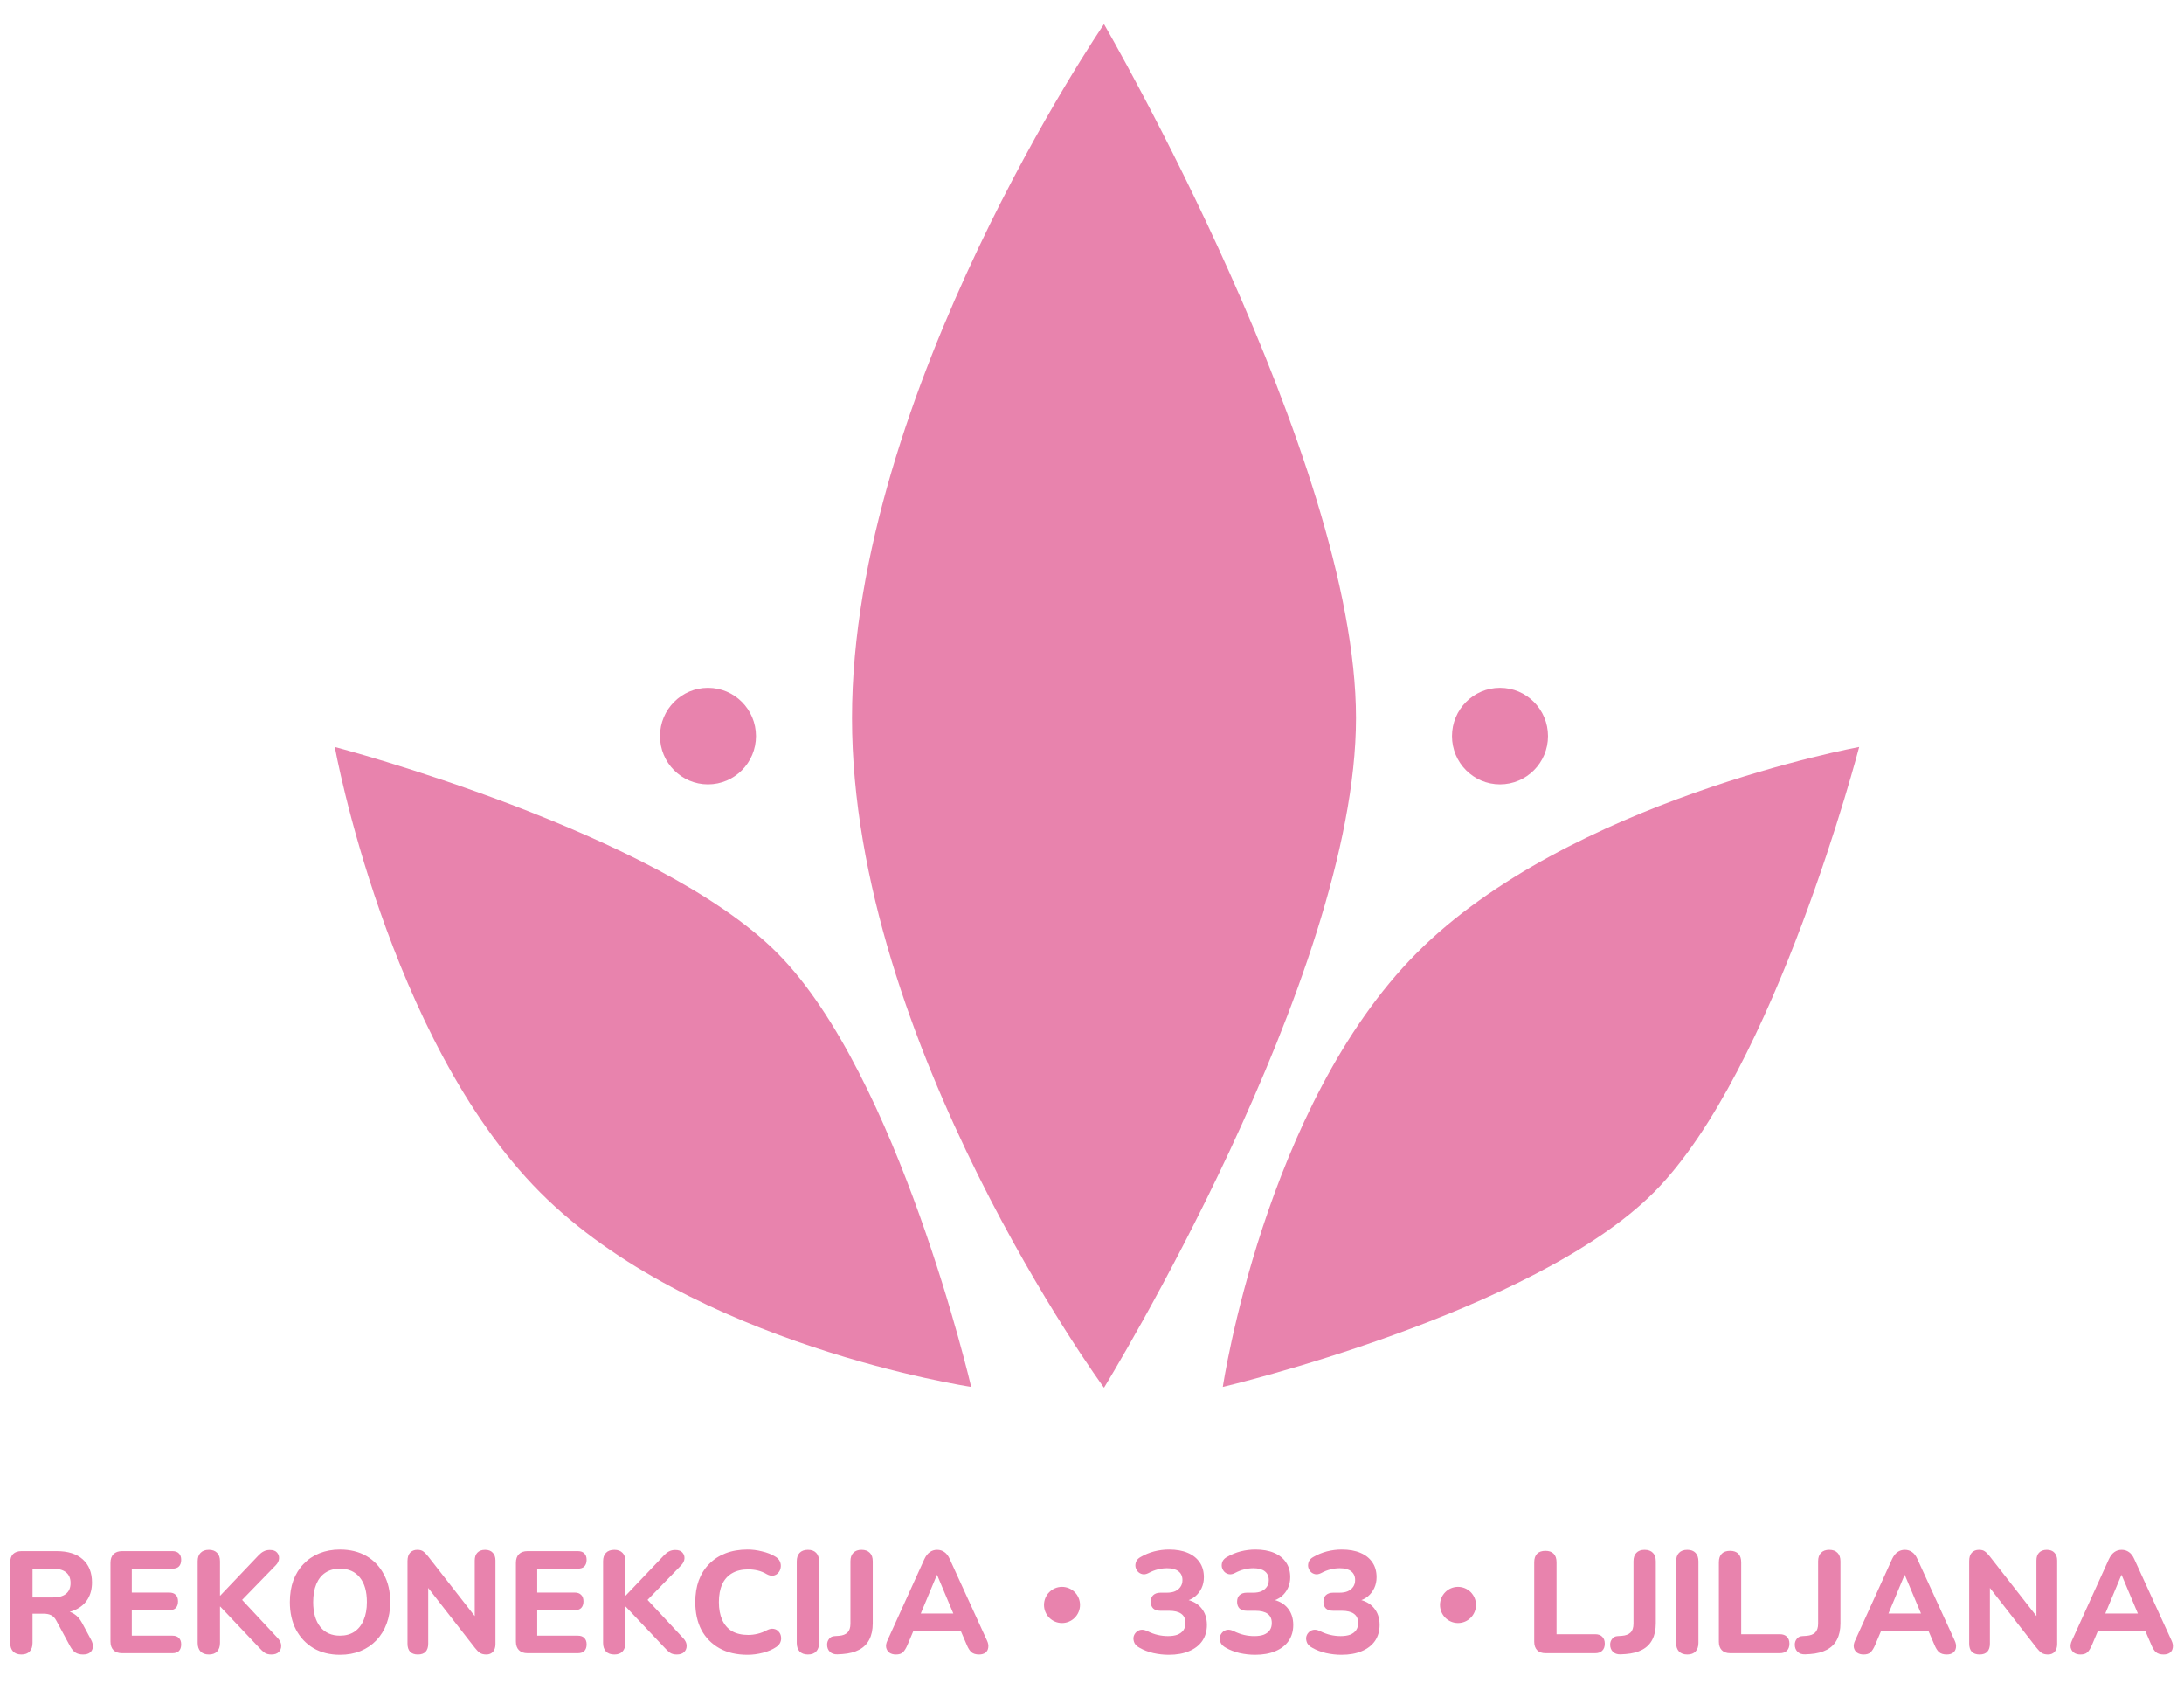
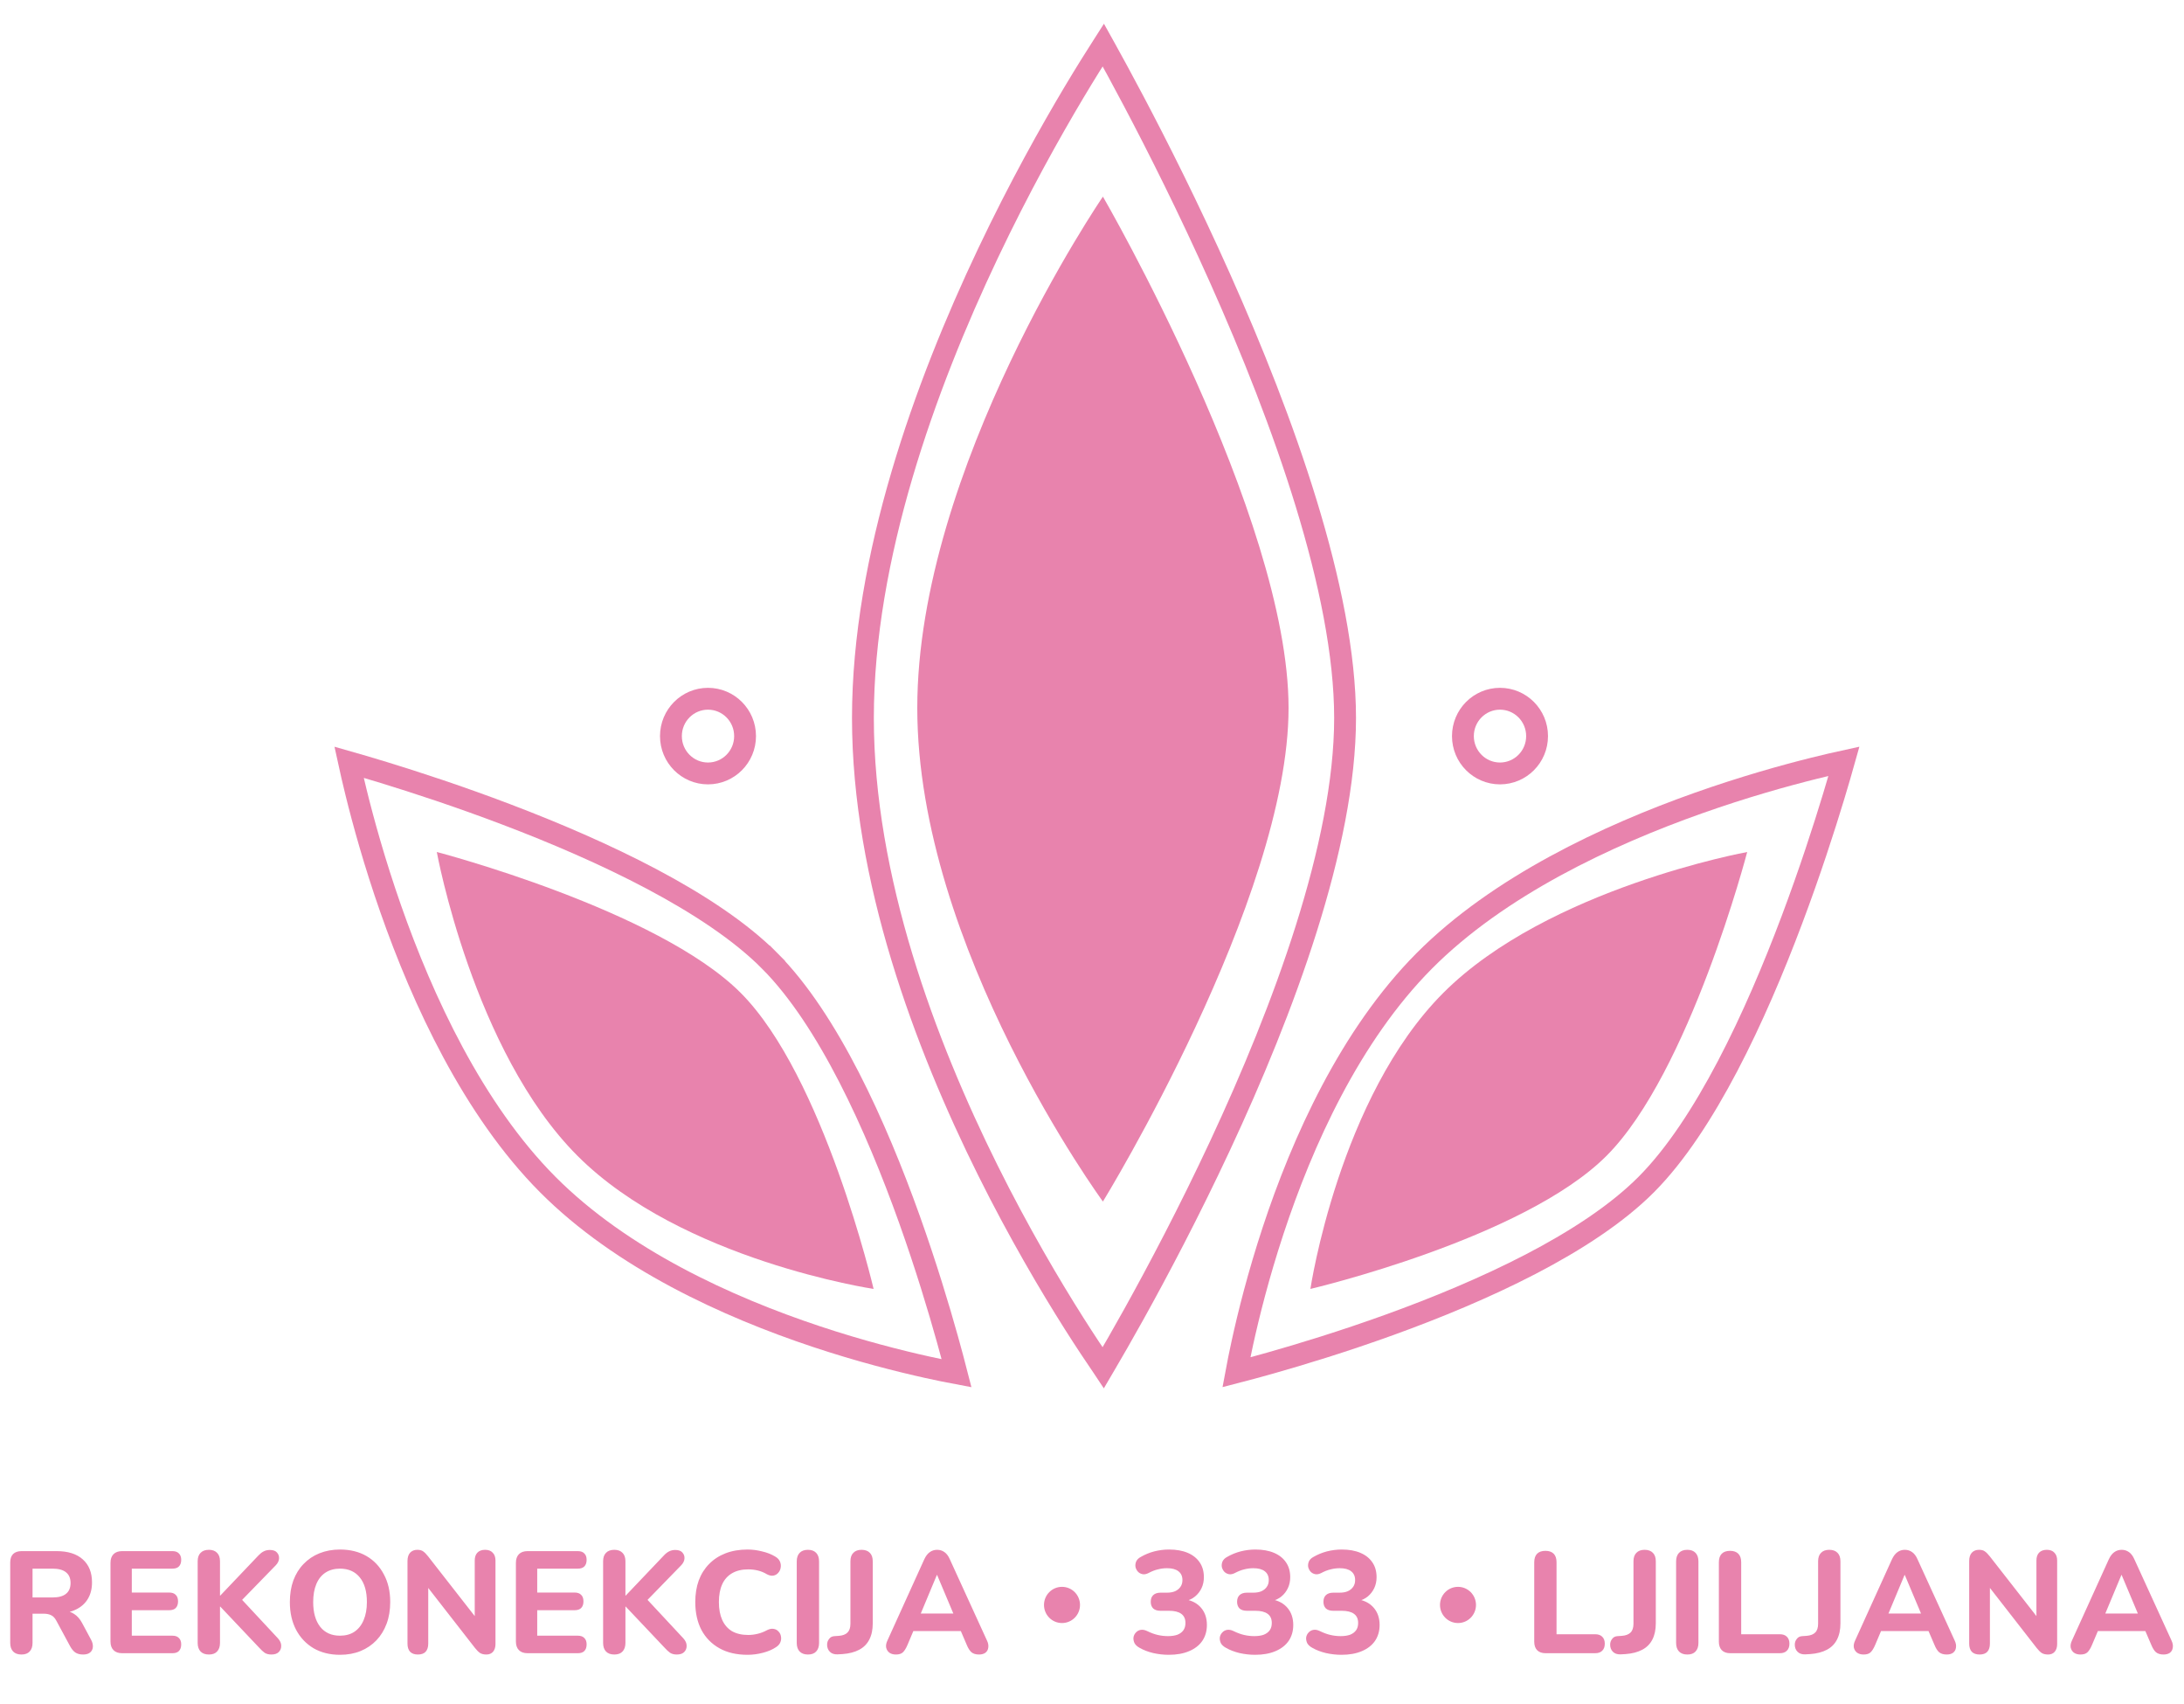
<svg xmlns="http://www.w3.org/2000/svg" width="100" height="78" viewBox="0 0 100 78" fill="none">
-   <path d="M50.549 1.105C50.549 1.105 39.011 17.952 39.011 32.866C39.011 47.78 50.549 63.523 50.549 63.523C50.549 63.523 62.088 44.742 62.088 32.866C62.088 20.99 50.549 1.105 50.549 1.105Z" fill="#E883AD" />
-   <path d="M85.127 34.192C85.127 34.192 71.824 36.63 64.861 43.63C57.899 50.629 55.989 63.486 55.989 63.486C55.989 63.486 70.196 60.14 75.74 54.566C81.284 48.992 85.127 34.192 85.127 34.192Z" fill="#E883AD" />
-   <path d="M15.329 34.192C15.329 34.192 17.755 47.567 24.717 54.566C31.68 61.565 44.468 63.485 44.468 63.485C44.468 63.485 41.14 49.203 35.596 43.63C30.052 38.056 15.329 34.192 15.329 34.192Z" fill="#E883AD" />
-   <path d="M0.982 75.735C0.815 75.735 0.688 75.688 0.6 75.596C0.512 75.503 0.468 75.372 0.468 75.204V71.526C0.468 71.353 0.512 71.223 0.6 71.135C0.692 71.046 0.822 71.002 0.989 71.002H2.591C3.11 71.002 3.51 71.128 3.791 71.38C4.072 71.632 4.213 71.983 4.213 72.434C4.213 72.725 4.149 72.977 4.022 73.189C3.894 73.402 3.71 73.565 3.468 73.68C3.231 73.795 2.938 73.852 2.591 73.852L2.644 73.74H2.914C3.099 73.74 3.259 73.786 3.395 73.879C3.536 73.967 3.657 74.104 3.758 74.29L4.167 75.052C4.228 75.162 4.257 75.271 4.253 75.377C4.248 75.483 4.209 75.569 4.134 75.635C4.059 75.702 3.949 75.735 3.804 75.735C3.659 75.735 3.541 75.704 3.448 75.642C3.36 75.58 3.281 75.485 3.211 75.357L2.578 74.184C2.512 74.06 2.431 73.976 2.334 73.932C2.242 73.888 2.127 73.866 1.991 73.866H1.49V75.204C1.49 75.372 1.446 75.503 1.358 75.596C1.275 75.688 1.149 75.735 0.982 75.735ZM1.49 73.123H2.406C2.679 73.123 2.883 73.068 3.02 72.957C3.16 72.847 3.231 72.681 3.231 72.46C3.231 72.244 3.16 72.08 3.02 71.97C2.883 71.859 2.679 71.804 2.406 71.804H1.49V73.123ZM5.593 75.675C5.422 75.675 5.29 75.629 5.197 75.536C5.105 75.443 5.059 75.311 5.059 75.138V71.539C5.059 71.367 5.105 71.234 5.197 71.141C5.29 71.049 5.422 71.002 5.593 71.002H7.894C8.026 71.002 8.125 71.037 8.191 71.108C8.261 71.174 8.296 71.272 8.296 71.4C8.296 71.532 8.261 71.634 8.191 71.705C8.125 71.771 8.026 71.804 7.894 71.804H6.035V72.898H7.742C7.879 72.898 7.98 72.933 8.046 73.004C8.116 73.07 8.151 73.17 8.151 73.302C8.151 73.435 8.116 73.536 8.046 73.607C7.98 73.673 7.879 73.707 7.742 73.707H6.035V74.873H7.894C8.026 74.873 8.125 74.908 8.191 74.979C8.261 75.045 8.296 75.143 8.296 75.271C8.296 75.403 8.261 75.505 8.191 75.576C8.125 75.642 8.026 75.675 7.894 75.675H5.593ZM9.565 75.735C9.398 75.735 9.271 75.688 9.183 75.596C9.095 75.503 9.051 75.372 9.051 75.204V71.466C9.051 71.298 9.095 71.17 9.183 71.082C9.271 70.989 9.398 70.942 9.565 70.942C9.728 70.942 9.853 70.989 9.941 71.082C10.029 71.17 10.073 71.298 10.073 71.466V73.037H10.086L11.84 71.194C11.915 71.115 11.992 71.055 12.071 71.015C12.154 70.971 12.249 70.949 12.354 70.949C12.508 70.949 12.618 70.989 12.684 71.068C12.754 71.148 12.785 71.241 12.776 71.347C12.768 71.453 12.719 71.552 12.631 71.645L10.871 73.455L10.877 73.01L12.724 74.992C12.825 75.103 12.875 75.216 12.875 75.33C12.88 75.445 12.842 75.543 12.763 75.622C12.688 75.697 12.576 75.735 12.427 75.735C12.299 75.735 12.196 75.708 12.117 75.655C12.042 75.602 11.959 75.525 11.866 75.423L10.086 73.541H10.073V75.204C10.073 75.372 10.029 75.503 9.941 75.596C9.858 75.688 9.732 75.735 9.565 75.735ZM15.566 75.748C15.109 75.748 14.707 75.649 14.36 75.45C14.017 75.246 13.749 74.964 13.555 74.601C13.366 74.239 13.272 73.817 13.272 73.335C13.272 72.969 13.324 72.639 13.43 72.348C13.54 72.052 13.696 71.8 13.898 71.592C14.1 71.38 14.342 71.216 14.623 71.102C14.909 70.987 15.223 70.929 15.566 70.929C16.032 70.929 16.436 71.029 16.779 71.227C17.122 71.426 17.388 71.707 17.577 72.069C17.771 72.427 17.867 72.847 17.867 73.329C17.867 73.695 17.812 74.027 17.703 74.323C17.593 74.619 17.436 74.873 17.234 75.085C17.032 75.297 16.79 75.461 16.509 75.576C16.228 75.691 15.914 75.748 15.566 75.748ZM15.566 74.873C15.825 74.873 16.045 74.813 16.226 74.694C16.41 74.57 16.551 74.394 16.648 74.164C16.749 73.93 16.799 73.653 16.799 73.335C16.799 72.849 16.692 72.474 16.476 72.208C16.261 71.939 15.957 71.804 15.566 71.804C15.311 71.804 15.091 71.864 14.907 71.983C14.722 72.102 14.582 72.277 14.485 72.507C14.388 72.737 14.34 73.013 14.34 73.335C14.34 73.817 14.447 74.195 14.663 74.469C14.878 74.738 15.179 74.873 15.566 74.873ZM19.133 75.735C18.979 75.735 18.86 75.693 18.776 75.609C18.697 75.52 18.658 75.397 18.658 75.238V71.459C18.658 71.291 18.697 71.163 18.776 71.075C18.86 70.987 18.97 70.942 19.106 70.942C19.225 70.942 19.315 70.967 19.377 71.015C19.442 71.059 19.517 71.135 19.601 71.241L21.915 74.204H21.737V71.433C21.737 71.278 21.776 71.159 21.856 71.075C21.939 70.987 22.058 70.942 22.212 70.942C22.366 70.942 22.482 70.987 22.561 71.075C22.645 71.159 22.686 71.278 22.686 71.433V75.257C22.686 75.403 22.649 75.52 22.574 75.609C22.5 75.693 22.398 75.735 22.271 75.735C22.148 75.735 22.049 75.71 21.974 75.662C21.904 75.613 21.827 75.536 21.744 75.43L19.436 72.467H19.607V75.238C19.607 75.397 19.568 75.52 19.489 75.609C19.41 75.693 19.291 75.735 19.133 75.735ZM24.156 75.675C23.985 75.675 23.853 75.629 23.761 75.536C23.668 75.443 23.622 75.311 23.622 75.138V71.539C23.622 71.367 23.668 71.234 23.761 71.141C23.853 71.049 23.985 71.002 24.156 71.002H26.457C26.589 71.002 26.688 71.037 26.754 71.108C26.824 71.174 26.86 71.272 26.86 71.4C26.86 71.532 26.824 71.634 26.754 71.705C26.688 71.771 26.589 71.804 26.457 71.804H24.598V72.898H26.306C26.442 72.898 26.543 72.933 26.609 73.004C26.679 73.07 26.715 73.17 26.715 73.302C26.715 73.435 26.679 73.536 26.609 73.607C26.543 73.673 26.442 73.707 26.306 73.707H24.598V74.873H26.457C26.589 74.873 26.688 74.908 26.754 74.979C26.824 75.045 26.86 75.143 26.86 75.271C26.86 75.403 26.824 75.505 26.754 75.576C26.688 75.642 26.589 75.675 26.457 75.675H24.156ZM28.129 75.735C27.962 75.735 27.834 75.688 27.746 75.596C27.658 75.503 27.614 75.372 27.614 75.204V71.466C27.614 71.298 27.658 71.17 27.746 71.082C27.834 70.989 27.962 70.942 28.129 70.942C28.291 70.942 28.416 70.989 28.504 71.082C28.592 71.17 28.636 71.298 28.636 71.466V73.037H28.649L30.403 71.194C30.478 71.115 30.555 71.055 30.634 71.015C30.718 70.971 30.812 70.949 30.918 70.949C31.072 70.949 31.181 70.989 31.247 71.068C31.318 71.148 31.348 71.241 31.34 71.347C31.331 71.453 31.282 71.552 31.195 71.645L29.434 73.455L29.441 73.01L31.287 74.992C31.388 75.103 31.439 75.216 31.439 75.33C31.443 75.445 31.405 75.543 31.326 75.622C31.252 75.697 31.14 75.735 30.99 75.735C30.863 75.735 30.759 75.708 30.68 75.655C30.605 75.602 30.522 75.525 30.43 75.423L28.649 73.541H28.636V75.204C28.636 75.372 28.592 75.503 28.504 75.596C28.421 75.688 28.296 75.735 28.129 75.735ZM34.228 75.748C33.727 75.748 33.299 75.649 32.943 75.45C32.587 75.251 32.312 74.972 32.118 74.615C31.929 74.252 31.835 73.826 31.835 73.335C31.835 72.969 31.888 72.639 31.993 72.348C32.103 72.052 32.261 71.8 32.468 71.592C32.675 71.38 32.925 71.216 33.22 71.102C33.519 70.987 33.855 70.929 34.228 70.929C34.448 70.929 34.67 70.958 34.894 71.015C35.123 71.068 35.321 71.146 35.488 71.247C35.598 71.309 35.672 71.386 35.712 71.479C35.751 71.572 35.762 71.665 35.745 71.758C35.732 71.85 35.694 71.93 35.633 71.996C35.576 72.063 35.503 72.105 35.415 72.122C35.327 72.14 35.228 72.12 35.118 72.063C34.987 71.983 34.848 71.926 34.703 71.89C34.558 71.855 34.411 71.837 34.261 71.837C33.967 71.837 33.718 71.897 33.516 72.016C33.319 72.131 33.169 72.299 33.068 72.52C32.967 72.741 32.916 73.013 32.916 73.335C32.916 73.653 32.967 73.925 33.068 74.151C33.169 74.376 33.319 74.548 33.516 74.668C33.718 74.782 33.967 74.84 34.261 74.84C34.402 74.84 34.545 74.822 34.69 74.787C34.839 74.752 34.982 74.696 35.118 74.621C35.233 74.564 35.334 74.544 35.422 74.561C35.514 74.575 35.589 74.615 35.646 74.681C35.708 74.743 35.745 74.818 35.758 74.906C35.776 74.995 35.767 75.083 35.732 75.171C35.697 75.26 35.63 75.335 35.534 75.397C35.371 75.507 35.171 75.593 34.934 75.655C34.697 75.717 34.461 75.748 34.228 75.748ZM36.995 75.735C36.828 75.735 36.7 75.688 36.612 75.596C36.525 75.503 36.481 75.372 36.481 75.204V71.473C36.481 71.305 36.525 71.174 36.612 71.082C36.7 70.989 36.828 70.942 36.995 70.942C37.158 70.942 37.283 70.989 37.371 71.082C37.459 71.174 37.503 71.305 37.503 71.473V75.204C37.503 75.372 37.459 75.503 37.371 75.596C37.287 75.688 37.162 75.735 36.995 75.735ZM38.346 75.728C38.196 75.733 38.08 75.693 37.996 75.609C37.913 75.525 37.871 75.417 37.871 75.284C37.871 75.182 37.902 75.094 37.963 75.019C38.02 74.939 38.106 74.897 38.221 74.893L38.412 74.88C38.587 74.867 38.719 74.816 38.807 74.727C38.895 74.639 38.939 74.504 38.939 74.323V71.466C38.939 71.298 38.983 71.17 39.071 71.082C39.159 70.989 39.284 70.942 39.447 70.942C39.614 70.942 39.741 70.989 39.829 71.082C39.917 71.17 39.961 71.298 39.961 71.466V74.31C39.961 74.601 39.908 74.849 39.803 75.052C39.702 75.251 39.548 75.406 39.341 75.516C39.135 75.626 38.88 75.693 38.577 75.715L38.346 75.728ZM41.023 75.735C40.9 75.735 40.799 75.706 40.72 75.649C40.645 75.591 40.597 75.514 40.575 75.417C40.557 75.319 40.577 75.211 40.634 75.092L42.322 71.373C42.392 71.223 42.476 71.115 42.573 71.048C42.669 70.978 42.781 70.942 42.909 70.942C43.036 70.942 43.148 70.978 43.245 71.048C43.342 71.115 43.423 71.223 43.489 71.373L45.19 75.092C45.247 75.211 45.267 75.322 45.249 75.423C45.236 75.52 45.192 75.598 45.118 75.655C45.043 75.708 44.946 75.735 44.828 75.735C44.678 75.735 44.562 75.699 44.478 75.629C44.399 75.558 44.329 75.448 44.267 75.297L43.871 74.376L44.28 74.661H41.531L41.94 74.376L41.551 75.297C41.485 75.452 41.414 75.565 41.34 75.635C41.269 75.702 41.164 75.735 41.023 75.735ZM42.896 72.096L42.052 74.117L41.874 73.859H43.937L43.759 74.117L42.909 72.096H42.896Z" fill="#E883AD" />
+   <path d="M50.516 62.607C50.5 62.583 50.483 62.559 50.466 62.534C50.154 62.079 49.706 61.411 49.169 60.563C48.095 58.865 46.661 56.446 45.228 53.565C42.356 47.79 39.511 40.209 39.511 32.866C39.511 25.521 42.358 17.662 45.232 11.607C46.666 8.586 48.101 6.029 49.176 4.226C49.714 3.326 50.161 2.614 50.474 2.129C50.489 2.106 50.503 2.084 50.517 2.062C50.546 2.114 50.577 2.168 50.609 2.226C50.922 2.79 51.371 3.609 51.91 4.631C52.989 6.674 54.426 9.52 55.862 12.736C58.747 19.193 61.588 27.046 61.588 32.866C61.588 38.683 58.75 46.259 55.866 52.437C54.43 55.513 52.993 58.221 51.916 60.16C51.377 61.129 50.928 61.906 50.614 62.439C50.58 62.498 50.547 62.554 50.516 62.607Z" stroke="#E883AD" />
+   <path d="M50.5 9C50.5 9 42 21.416 42 32.407C42 43.398 50.5 55 50.5 55C50.5 55 59 41.159 59 32.407C59 23.655 50.5 9 50.5 9Z" fill="#E883AD" />
+   <path d="M58.159 62.395C57.526 62.574 56.999 62.714 56.612 62.814C56.676 62.47 56.765 62.017 56.884 61.475C57.169 60.173 57.621 58.364 58.289 56.339C59.628 52.276 61.816 47.4 65.215 43.982C68.617 40.563 73.598 38.234 77.772 36.757C79.852 36.021 81.716 35.502 83.061 35.167C83.612 35.03 84.076 34.923 84.43 34.846C84.317 35.248 84.16 35.793 83.962 36.446C83.517 37.914 82.867 39.927 82.044 42.113C80.39 46.511 78.073 51.511 75.385 54.214C72.699 56.914 67.858 59.113 63.615 60.646C61.507 61.407 59.569 61.996 58.159 62.395Z" stroke="#E883AD" />
+   <path d="M80 39C80 39 70.869 40.665 66.09 45.444C61.311 50.222 60 59 60 59C60 59 69.751 56.715 73.556 52.91C77.362 49.105 80 39 80 39Z" fill="#E883AD" />
+   <path d="M35.242 43.982L35.596 43.63L35.242 43.982C37.928 46.683 40.116 51.55 41.641 55.816C42.398 57.936 42.984 59.883 43.38 61.301C43.559 61.94 43.699 62.471 43.799 62.861C43.457 62.797 43.007 62.707 42.47 62.588C41.175 62.301 39.376 61.847 37.362 61.176C33.322 59.83 28.472 57.631 25.072 54.214C21.671 50.794 19.354 45.785 17.885 41.589C17.153 39.498 16.636 37.623 16.303 36.271C16.166 35.715 16.06 35.248 15.982 34.891C16.383 35.005 16.923 35.162 17.57 35.361C19.029 35.808 21.032 36.461 23.206 37.288C27.581 38.951 32.553 41.28 35.242 43.982Z" stroke="#E883AD" />
+   <path d="M20 39C20 39 21.665 48.132 26.444 52.91C31.222 57.689 40 59 40 59C40 59 37.716 49.249 33.91 45.444C30.105 41.638 20 39 20 39Z" fill="#E883AD" />
+   <path d="M0.983 75.735C0.816 75.735 0.688 75.688 0.6 75.596C0.512 75.503 0.468 75.372 0.468 75.204V71.526C0.468 71.353 0.512 71.223 0.6 71.135C0.692 71.046 0.822 71.002 0.989 71.002H2.591C3.11 71.002 3.51 71.128 3.791 71.38C4.073 71.632 4.213 71.983 4.213 72.434C4.213 72.725 4.15 72.977 4.022 73.189C3.895 73.402 3.71 73.565 3.468 73.68C3.231 73.795 2.939 73.852 2.591 73.852L2.644 73.74H2.914C3.099 73.74 3.259 73.786 3.396 73.879C3.536 73.967 3.657 74.104 3.758 74.29L4.167 75.052C4.229 75.162 4.257 75.271 4.253 75.377C4.248 75.483 4.209 75.569 4.134 75.635C4.059 75.702 3.95 75.735 3.805 75.735C3.659 75.735 3.541 75.704 3.448 75.642C3.361 75.58 3.281 75.485 3.211 75.357L2.578 74.184C2.512 74.06 2.431 73.976 2.334 73.932C2.242 73.888 2.128 73.866 1.991 73.866H1.49V75.204C1.49 75.372 1.446 75.503 1.358 75.596C1.275 75.688 1.15 75.735 0.983 75.735ZM1.49 73.123H2.407C2.679 73.123 2.884 73.068 3.02 72.957C3.161 72.847 3.231 72.681 3.231 72.46C3.231 72.244 3.161 72.08 3.02 71.97C2.884 71.859 2.679 71.804 2.407 71.804H1.49V73.123ZM5.593 75.675C5.422 75.675 5.29 75.629 5.198 75.536C5.105 75.443 5.059 75.311 5.059 75.138V71.539C5.059 71.367 5.105 71.234 5.198 71.141C5.29 71.049 5.422 71.002 5.593 71.002H7.894C8.026 71.002 8.125 71.037 8.191 71.108C8.261 71.174 8.297 71.272 8.297 71.4C8.297 71.532 8.261 71.634 8.191 71.705C8.125 71.771 8.026 71.804 7.894 71.804H6.035V72.898H7.743C7.879 72.898 7.98 72.933 8.046 73.004C8.116 73.07 8.152 73.17 8.152 73.302C8.152 73.435 8.116 73.536 8.046 73.607C7.98 73.673 7.879 73.707 7.743 73.707H6.035V74.873H7.894C8.026 74.873 8.125 74.908 8.191 74.979C8.261 75.045 8.297 75.143 8.297 75.271C8.297 75.403 8.261 75.505 8.191 75.576C8.125 75.642 8.026 75.675 7.894 75.675H5.593ZM9.566 75.735C9.399 75.735 9.271 75.688 9.183 75.596C9.095 75.503 9.051 75.372 9.051 75.204V71.466C9.051 71.298 9.095 71.17 9.183 71.082C9.271 70.989 9.399 70.942 9.566 70.942C9.728 70.942 9.853 70.989 9.941 71.082C10.029 71.17 10.073 71.298 10.073 71.466V73.037H10.086L11.84 71.194C11.915 71.115 11.992 71.055 12.071 71.015C12.155 70.971 12.249 70.949 12.355 70.949C12.508 70.949 12.618 70.989 12.684 71.068C12.755 71.148 12.785 71.241 12.777 71.347C12.768 71.453 12.719 71.552 12.632 71.645L10.871 73.455L10.878 73.01L12.724 74.992C12.825 75.103 12.876 75.216 12.876 75.33C12.88 75.445 12.842 75.543 12.763 75.622C12.689 75.697 12.577 75.735 12.427 75.735C12.3 75.735 12.196 75.708 12.117 75.655C12.043 75.602 11.959 75.525 11.867 75.423L10.086 73.541H10.073V75.204C10.073 75.372 10.029 75.503 9.941 75.596C9.858 75.688 9.733 75.735 9.566 75.735ZM15.566 75.748C15.109 75.748 14.707 75.649 14.36 75.45C14.017 75.246 13.749 74.964 13.556 74.601C13.366 74.239 13.272 73.817 13.272 73.335C13.272 72.969 13.325 72.639 13.43 72.348C13.54 72.052 13.696 71.8 13.898 71.592C14.101 71.38 14.342 71.216 14.624 71.102C14.909 70.987 15.224 70.929 15.566 70.929C16.032 70.929 16.437 71.029 16.78 71.227C17.122 71.426 17.388 71.707 17.577 72.069C17.771 72.427 17.867 72.847 17.867 73.329C17.867 73.695 17.813 74.027 17.703 74.323C17.593 74.619 17.437 74.873 17.235 75.085C17.032 75.297 16.791 75.461 16.509 75.576C16.228 75.691 15.914 75.748 15.566 75.748ZM15.566 74.873C15.826 74.873 16.046 74.813 16.226 74.694C16.41 74.57 16.551 74.394 16.648 74.164C16.749 73.93 16.799 73.653 16.799 73.335C16.799 72.849 16.692 72.474 16.476 72.208C16.261 71.939 15.958 71.804 15.566 71.804C15.312 71.804 15.092 71.864 14.907 71.983C14.723 72.102 14.582 72.277 14.485 72.507C14.388 72.737 14.34 73.013 14.34 73.335C14.34 73.817 14.448 74.195 14.663 74.469C14.879 74.738 15.18 74.873 15.566 74.873ZM19.133 75.735C18.979 75.735 18.86 75.693 18.777 75.609C18.698 75.52 18.658 75.397 18.658 75.238V71.459C18.658 71.291 18.698 71.163 18.777 71.075C18.86 70.987 18.97 70.942 19.106 70.942C19.225 70.942 19.315 70.967 19.377 71.015C19.443 71.059 19.517 71.135 19.601 71.241L21.915 74.204H21.737V71.433C21.737 71.278 21.777 71.159 21.856 71.075C21.939 70.987 22.058 70.942 22.212 70.942C22.366 70.942 22.482 70.987 22.561 71.075C22.645 71.159 22.687 71.278 22.687 71.433V75.257C22.687 75.403 22.649 75.52 22.575 75.609C22.5 75.693 22.399 75.735 22.271 75.735C22.148 75.735 22.049 75.71 21.975 75.662C21.904 75.613 21.827 75.536 21.744 75.43L19.436 72.467H19.608V75.238C19.608 75.397 19.568 75.52 19.489 75.609C19.41 75.693 19.291 75.735 19.133 75.735ZM24.157 75.675C23.985 75.675 23.853 75.629 23.761 75.536C23.669 75.443 23.622 75.311 23.622 75.138V71.539C23.622 71.367 23.669 71.234 23.761 71.141C23.853 71.049 23.985 71.002 24.157 71.002H26.458C26.59 71.002 26.688 71.037 26.754 71.108C26.825 71.174 26.86 71.272 26.86 71.4C26.86 71.532 26.825 71.634 26.754 71.705C26.688 71.771 26.59 71.804 26.458 71.804H24.598V72.898H26.306C26.442 72.898 26.543 72.933 26.609 73.004C26.68 73.07 26.715 73.17 26.715 73.302C26.715 73.435 26.68 73.536 26.609 73.607C26.543 73.673 26.442 73.707 26.306 73.707H24.598V74.873H26.458C26.59 74.873 26.688 74.908 26.754 74.979C26.825 75.045 26.86 75.143 26.86 75.271C26.86 75.403 26.825 75.505 26.754 75.576C26.688 75.642 26.59 75.675 26.458 75.675H24.157ZM28.129 75.735C27.962 75.735 27.834 75.688 27.746 75.596C27.659 75.503 27.615 75.372 27.615 75.204V71.466C27.615 71.298 27.659 71.17 27.746 71.082C27.834 70.989 27.962 70.942 28.129 70.942C28.291 70.942 28.417 70.989 28.505 71.082C28.593 71.17 28.637 71.298 28.637 71.466V73.037H28.65L30.404 71.194C30.478 71.115 30.555 71.055 30.634 71.015C30.718 70.971 30.812 70.949 30.918 70.949C31.072 70.949 31.182 70.989 31.247 71.068C31.318 71.148 31.349 71.241 31.34 71.347C31.331 71.453 31.283 71.552 31.195 71.645L29.434 73.455L29.441 73.01L31.287 74.992C31.388 75.103 31.439 75.216 31.439 75.33C31.443 75.445 31.406 75.543 31.327 75.622C31.252 75.697 31.14 75.735 30.99 75.735C30.863 75.735 30.76 75.708 30.68 75.655C30.606 75.602 30.522 75.525 30.43 75.423L28.65 73.541H28.637V75.204C28.637 75.372 28.593 75.503 28.505 75.596C28.421 75.688 28.296 75.735 28.129 75.735ZM34.229 75.748C33.727 75.748 33.299 75.649 32.943 75.45C32.587 75.251 32.312 74.972 32.119 74.615C31.93 74.252 31.835 73.826 31.835 73.335C31.835 72.969 31.888 72.639 31.993 72.348C32.103 72.052 32.262 71.8 32.468 71.592C32.675 71.38 32.925 71.216 33.22 71.102C33.519 70.987 33.855 70.929 34.229 70.929C34.448 70.929 34.67 70.958 34.895 71.015C35.123 71.068 35.321 71.146 35.488 71.247C35.598 71.309 35.672 71.386 35.712 71.479C35.752 71.572 35.763 71.665 35.745 71.758C35.732 71.85 35.694 71.93 35.633 71.996C35.576 72.063 35.503 72.105 35.415 72.122C35.328 72.14 35.229 72.12 35.119 72.063C34.987 71.983 34.848 71.926 34.703 71.89C34.558 71.855 34.411 71.837 34.262 71.837C33.967 71.837 33.719 71.897 33.517 72.016C33.319 72.131 33.169 72.299 33.068 72.52C32.967 72.741 32.916 73.013 32.916 73.335C32.916 73.653 32.967 73.925 33.068 74.151C33.169 74.376 33.319 74.548 33.517 74.668C33.719 74.782 33.967 74.84 34.262 74.84C34.402 74.84 34.545 74.822 34.69 74.787C34.84 74.752 34.982 74.696 35.119 74.621C35.233 74.564 35.334 74.544 35.422 74.561C35.514 74.575 35.589 74.615 35.646 74.681C35.708 74.743 35.745 74.818 35.758 74.906C35.776 74.995 35.767 75.083 35.732 75.171C35.697 75.26 35.631 75.335 35.534 75.397C35.371 75.507 35.171 75.593 34.934 75.655C34.697 75.717 34.462 75.748 34.229 75.748ZM36.995 75.735C36.828 75.735 36.701 75.688 36.613 75.596C36.525 75.503 36.481 75.372 36.481 75.204V71.473C36.481 71.305 36.525 71.174 36.613 71.082C36.701 70.989 36.828 70.942 36.995 70.942C37.158 70.942 37.283 70.989 37.371 71.082C37.459 71.174 37.503 71.305 37.503 71.473V75.204C37.503 75.372 37.459 75.503 37.371 75.596C37.288 75.688 37.162 75.735 36.995 75.735ZM38.346 75.728C38.197 75.733 38.08 75.693 37.997 75.609C37.913 75.525 37.871 75.417 37.871 75.284C37.871 75.182 37.902 75.094 37.964 75.019C38.021 74.939 38.106 74.897 38.221 74.893L38.412 74.88C38.588 74.867 38.72 74.816 38.807 74.727C38.895 74.639 38.939 74.504 38.939 74.323V71.466C38.939 71.298 38.983 71.17 39.071 71.082C39.159 70.989 39.285 70.942 39.447 70.942C39.614 70.942 39.742 70.989 39.83 71.082C39.917 71.17 39.961 71.298 39.961 71.466V74.31C39.961 74.601 39.909 74.849 39.803 75.052C39.702 75.251 39.548 75.406 39.342 75.516C39.135 75.626 38.88 75.693 38.577 75.715L38.346 75.728ZM41.023 75.735C40.9 75.735 40.799 75.706 40.72 75.649C40.645 75.591 40.597 75.514 40.575 75.417C40.557 75.319 40.577 75.211 40.634 75.092L42.322 71.373C42.393 71.223 42.476 71.115 42.573 71.048C42.669 70.978 42.782 70.942 42.909 70.942C43.037 70.942 43.149 70.978 43.245 71.048C43.342 71.115 43.423 71.223 43.489 71.373L45.19 75.092C45.248 75.211 45.267 75.322 45.25 75.423C45.237 75.52 45.193 75.598 45.118 75.655C45.043 75.708 44.946 75.735 44.828 75.735C44.678 75.735 44.562 75.699 44.478 75.629C44.399 75.558 44.329 75.448 44.267 75.297L43.872 74.376L44.281 74.661H41.531L41.94 74.376L41.551 75.297C41.485 75.452 41.415 75.565 41.34 75.635C41.27 75.702 41.164 75.735 41.023 75.735ZM42.896 72.096L42.052 74.117L41.874 73.859H43.938L43.76 74.117L42.909 72.096H42.896Z" fill="#E883AD" />
  <path d="M48.626 74.294C49.082 74.294 49.451 73.923 49.451 73.466C49.451 73.008 49.082 72.637 48.626 72.637C48.171 72.637 47.802 73.008 47.802 73.466C47.802 73.923 48.171 74.294 48.626 74.294Z" fill="#E883AD" />
  <path d="M53.514 75.748C53.281 75.748 53.044 75.722 52.802 75.668C52.565 75.611 52.358 75.531 52.182 75.43C52.068 75.368 51.989 75.295 51.945 75.211C51.906 75.123 51.89 75.037 51.899 74.953C51.912 74.869 51.947 74.796 52.004 74.734C52.062 74.668 52.134 74.626 52.222 74.608C52.314 74.59 52.415 74.608 52.525 74.661C52.697 74.745 52.859 74.805 53.013 74.84C53.167 74.875 53.321 74.893 53.475 74.893C53.651 74.893 53.798 74.871 53.916 74.827C54.035 74.778 54.125 74.71 54.187 74.621C54.248 74.533 54.279 74.422 54.279 74.29C54.279 74.104 54.215 73.965 54.088 73.872C53.96 73.779 53.774 73.733 53.528 73.733H53.138C52.993 73.733 52.881 73.698 52.802 73.627C52.727 73.552 52.69 73.45 52.69 73.322C52.69 73.189 52.727 73.088 52.802 73.017C52.881 72.942 52.993 72.904 53.138 72.904H53.429C53.578 72.904 53.703 72.882 53.804 72.838C53.91 72.79 53.991 72.723 54.048 72.639C54.11 72.555 54.141 72.451 54.141 72.328C54.141 72.151 54.079 72.016 53.956 71.923C53.837 71.831 53.664 71.784 53.435 71.784C53.294 71.784 53.156 71.802 53.02 71.837C52.883 71.868 52.736 71.926 52.578 72.01C52.481 72.058 52.391 72.074 52.308 72.056C52.224 72.038 52.154 71.999 52.097 71.937C52.044 71.875 52.009 71.804 51.991 71.725C51.978 71.641 51.989 71.557 52.024 71.473C52.064 71.389 52.134 71.32 52.235 71.267C52.424 71.157 52.629 71.073 52.848 71.015C53.072 70.958 53.299 70.929 53.528 70.929C53.861 70.929 54.147 70.98 54.385 71.082C54.622 71.183 54.804 71.329 54.932 71.519C55.059 71.705 55.123 71.93 55.123 72.195C55.123 72.376 55.088 72.542 55.018 72.692C54.947 72.843 54.848 72.971 54.721 73.077C54.598 73.178 54.446 73.251 54.266 73.296V73.209C54.578 73.262 54.822 73.393 54.998 73.6C55.174 73.808 55.261 74.069 55.261 74.383C55.261 74.661 55.191 74.904 55.05 75.112C54.91 75.315 54.708 75.472 54.444 75.582C54.185 75.693 53.875 75.748 53.514 75.748ZM57.468 75.748C57.235 75.748 56.997 75.722 56.755 75.668C56.518 75.611 56.312 75.531 56.136 75.43C56.021 75.368 55.942 75.295 55.898 75.211C55.859 75.123 55.843 75.037 55.852 74.953C55.865 74.869 55.901 74.796 55.958 74.734C56.015 74.668 56.087 74.626 56.175 74.608C56.268 74.59 56.369 74.608 56.479 74.661C56.65 74.745 56.813 74.805 56.967 74.84C57.12 74.875 57.274 74.893 57.428 74.893C57.604 74.893 57.751 74.871 57.87 74.827C57.988 74.778 58.079 74.71 58.14 74.621C58.202 74.533 58.232 74.422 58.232 74.29C58.232 74.104 58.169 73.965 58.041 73.872C57.914 73.779 57.727 73.733 57.481 73.733H57.092C56.947 73.733 56.835 73.698 56.755 73.627C56.681 73.552 56.643 73.45 56.643 73.322C56.643 73.189 56.681 73.088 56.755 73.017C56.835 72.942 56.947 72.904 57.092 72.904H57.382C57.531 72.904 57.657 72.882 57.758 72.838C57.863 72.79 57.944 72.723 58.002 72.639C58.063 72.555 58.094 72.451 58.094 72.328C58.094 72.151 58.032 72.016 57.909 71.923C57.791 71.831 57.617 71.784 57.388 71.784C57.248 71.784 57.109 71.802 56.973 71.837C56.837 71.868 56.69 71.926 56.531 72.01C56.435 72.058 56.344 72.074 56.261 72.056C56.178 72.038 56.107 71.999 56.05 71.937C55.997 71.875 55.962 71.804 55.944 71.725C55.931 71.641 55.942 71.557 55.977 71.473C56.017 71.389 56.087 71.32 56.188 71.267C56.377 71.157 56.582 71.073 56.802 71.015C57.026 70.958 57.252 70.929 57.481 70.929C57.815 70.929 58.1 70.98 58.338 71.082C58.575 71.183 58.758 71.329 58.885 71.519C59.013 71.705 59.076 71.93 59.076 72.195C59.076 72.376 59.041 72.542 58.971 72.692C58.901 72.843 58.802 72.971 58.674 73.077C58.551 73.178 58.399 73.251 58.219 73.296V73.209C58.531 73.262 58.775 73.393 58.951 73.6C59.127 73.808 59.215 74.069 59.215 74.383C59.215 74.661 59.145 74.904 59.004 75.112C58.863 75.315 58.661 75.472 58.397 75.582C58.138 75.693 57.828 75.748 57.468 75.748ZM61.421 75.748C61.188 75.748 60.951 75.722 60.709 75.668C60.472 75.611 60.265 75.531 60.09 75.43C59.975 75.368 59.896 75.295 59.852 75.211C59.813 75.123 59.797 75.037 59.806 74.953C59.819 74.869 59.854 74.796 59.911 74.734C59.969 74.668 60.041 74.626 60.129 74.608C60.221 74.59 60.322 74.608 60.432 74.661C60.604 74.745 60.767 74.805 60.92 74.84C61.074 74.875 61.228 74.893 61.382 74.893C61.558 74.893 61.705 74.871 61.824 74.827C61.942 74.778 62.032 74.71 62.094 74.621C62.156 74.533 62.186 74.422 62.186 74.29C62.186 74.104 62.123 73.965 61.995 73.872C61.868 73.779 61.681 73.733 61.435 73.733H61.046C60.901 73.733 60.788 73.698 60.709 73.627C60.635 73.552 60.597 73.45 60.597 73.322C60.597 73.189 60.635 73.088 60.709 73.017C60.788 72.942 60.901 72.904 61.046 72.904H61.336C61.485 72.904 61.61 72.882 61.712 72.838C61.817 72.79 61.898 72.723 61.956 72.639C62.017 72.555 62.048 72.451 62.048 72.328C62.048 72.151 61.986 72.016 61.863 71.923C61.745 71.831 61.571 71.784 61.342 71.784C61.202 71.784 61.063 71.802 60.927 71.837C60.791 71.868 60.643 71.926 60.485 72.01C60.388 72.058 60.298 72.074 60.215 72.056C60.131 72.038 60.061 71.999 60.004 71.937C59.951 71.875 59.916 71.804 59.898 71.725C59.885 71.641 59.896 71.557 59.931 71.473C59.971 71.389 60.041 71.32 60.142 71.267C60.331 71.157 60.536 71.073 60.755 71.015C60.98 70.958 61.206 70.929 61.435 70.929C61.769 70.929 62.054 70.98 62.292 71.082C62.529 71.183 62.712 71.329 62.839 71.519C62.967 71.705 63.03 71.93 63.03 72.195C63.03 72.376 62.995 72.542 62.925 72.692C62.854 72.843 62.755 72.971 62.628 73.077C62.505 73.178 62.353 73.251 62.173 73.296V73.209C62.485 73.262 62.729 73.393 62.905 73.6C63.081 73.808 63.169 74.069 63.169 74.383C63.169 74.661 63.098 74.904 62.958 75.112C62.817 75.315 62.615 75.472 62.351 75.582C62.092 75.693 61.782 75.748 61.421 75.748Z" fill="#E883AD" />
  <path d="M66.758 74.294C67.213 74.294 67.582 73.923 67.582 73.466C67.582 73.008 67.213 72.637 66.758 72.637C66.303 72.637 65.934 73.008 65.934 73.466C65.934 73.923 66.303 74.294 66.758 74.294Z" fill="#E883AD" />
-   <path d="M70.769 75.675C70.602 75.675 70.472 75.629 70.38 75.536C70.292 75.443 70.248 75.315 70.248 75.151V71.512C70.248 71.34 70.292 71.21 70.38 71.121C70.468 71.033 70.596 70.989 70.763 70.989C70.925 70.989 71.05 71.033 71.138 71.121C71.226 71.21 71.27 71.34 71.27 71.512V74.807H73.037C73.178 74.807 73.286 74.844 73.36 74.919C73.439 74.995 73.479 75.101 73.479 75.238C73.479 75.379 73.439 75.487 73.36 75.562C73.286 75.638 73.178 75.675 73.037 75.675H70.769ZM74.199 75.728C74.05 75.733 73.933 75.693 73.85 75.609C73.766 75.525 73.725 75.417 73.725 75.284C73.725 75.182 73.755 75.094 73.817 75.019C73.874 74.939 73.96 74.897 74.074 74.893L74.265 74.88C74.441 74.866 74.573 74.816 74.661 74.727C74.749 74.639 74.793 74.504 74.793 74.323V71.466C74.793 71.298 74.837 71.17 74.925 71.082C75.013 70.989 75.138 70.942 75.3 70.942C75.468 70.942 75.595 70.989 75.683 71.082C75.771 71.17 75.815 71.298 75.815 71.466V74.31C75.815 74.601 75.762 74.849 75.656 75.052C75.555 75.251 75.402 75.406 75.195 75.516C74.988 75.626 74.734 75.693 74.43 75.715L74.199 75.728ZM77.259 75.735C77.092 75.735 76.965 75.688 76.877 75.596C76.789 75.503 76.745 75.372 76.745 75.204V71.473C76.745 71.305 76.789 71.174 76.877 71.082C76.965 70.989 77.092 70.942 77.259 70.942C77.422 70.942 77.547 70.989 77.635 71.082C77.723 71.174 77.767 71.305 77.767 71.473V75.204C77.767 75.372 77.723 75.503 77.635 75.596C77.552 75.688 77.426 75.735 77.259 75.735ZM79.224 75.675C79.056 75.675 78.927 75.629 78.835 75.536C78.747 75.443 78.703 75.315 78.703 75.151V71.512C78.703 71.34 78.747 71.21 78.835 71.121C78.922 71.033 79.05 70.989 79.217 70.989C79.38 70.989 79.505 71.033 79.593 71.121C79.681 71.21 79.725 71.34 79.725 71.512V74.807H81.492C81.632 74.807 81.74 74.844 81.815 74.919C81.894 74.995 81.933 75.101 81.933 75.238C81.933 75.379 81.894 75.487 81.815 75.562C81.74 75.638 81.632 75.675 81.492 75.675H79.224ZM82.654 75.728C82.504 75.733 82.388 75.693 82.304 75.609C82.221 75.525 82.179 75.417 82.179 75.284C82.179 75.182 82.21 75.094 82.271 75.019C82.329 74.939 82.414 74.897 82.528 74.893L82.72 74.88C82.895 74.866 83.027 74.816 83.115 74.727C83.203 74.639 83.247 74.504 83.247 74.323V71.466C83.247 71.298 83.291 71.17 83.379 71.082C83.467 70.989 83.592 70.942 83.755 70.942C83.922 70.942 84.049 70.989 84.137 71.082C84.225 71.17 84.269 71.298 84.269 71.466V74.31C84.269 74.601 84.216 74.849 84.111 75.052C84.01 75.251 83.856 75.406 83.649 75.516C83.443 75.626 83.188 75.693 82.885 75.715L82.654 75.728ZM85.331 75.735C85.208 75.735 85.107 75.706 85.028 75.649C84.953 75.591 84.905 75.514 84.883 75.417C84.865 75.319 84.885 75.211 84.942 75.092L86.63 71.373C86.701 71.223 86.784 71.115 86.881 71.048C86.977 70.978 87.09 70.942 87.217 70.942C87.344 70.942 87.457 70.978 87.553 71.048C87.65 71.115 87.731 71.223 87.797 71.373L89.498 75.092C89.555 75.211 89.575 75.322 89.558 75.423C89.544 75.52 89.501 75.598 89.426 75.655C89.351 75.708 89.254 75.735 89.136 75.735C88.986 75.735 88.87 75.699 88.786 75.629C88.707 75.558 88.637 75.448 88.575 75.297L88.18 74.376L88.588 74.661H85.839L86.248 74.376L85.859 75.297C85.793 75.452 85.722 75.565 85.648 75.635C85.577 75.702 85.472 75.735 85.331 75.735ZM87.204 72.096L86.36 74.117L86.182 73.859H88.246L88.067 74.117L87.217 72.096H87.204ZM90.638 75.735C90.485 75.735 90.366 75.693 90.282 75.609C90.203 75.52 90.164 75.397 90.164 75.238V71.459C90.164 71.291 90.203 71.163 90.282 71.075C90.366 70.987 90.476 70.942 90.612 70.942C90.731 70.942 90.821 70.967 90.882 71.015C90.948 71.059 91.023 71.135 91.106 71.241L93.421 74.204H93.243V71.433C93.243 71.278 93.282 71.159 93.362 71.075C93.445 70.987 93.564 70.942 93.718 70.942C93.871 70.942 93.988 70.987 94.067 71.075C94.15 71.159 94.192 71.278 94.192 71.433V75.257C94.192 75.403 94.155 75.52 94.08 75.609C94.005 75.693 93.904 75.735 93.777 75.735C93.654 75.735 93.555 75.71 93.48 75.662C93.41 75.613 93.333 75.536 93.249 75.43L90.942 72.467H91.113V75.238C91.113 75.397 91.074 75.52 90.994 75.609C90.915 75.693 90.797 75.735 90.638 75.735ZM95.26 75.735C95.137 75.735 95.036 75.706 94.957 75.649C94.882 75.591 94.834 75.514 94.811 75.417C94.794 75.319 94.814 75.211 94.871 75.092L96.559 71.373C96.629 71.223 96.713 71.115 96.809 71.048C96.906 70.978 97.018 70.942 97.145 70.942C97.273 70.942 97.385 70.978 97.482 71.048C97.579 71.115 97.66 71.223 97.726 71.373L99.427 75.092C99.484 75.211 99.504 75.322 99.486 75.423C99.473 75.52 99.429 75.598 99.354 75.655C99.28 75.708 99.183 75.735 99.064 75.735C98.915 75.735 98.798 75.699 98.715 75.629C98.636 75.558 98.565 75.448 98.504 75.297L98.108 74.376L98.517 74.661H95.767L96.176 74.376L95.787 75.297C95.721 75.452 95.651 75.565 95.576 75.635C95.506 75.702 95.4 75.735 95.26 75.735ZM97.132 72.096L96.288 74.117L96.11 73.859H98.174L97.996 74.117L97.145 72.096H97.132Z" fill="#E883AD" />
-   <path d="M32.417 35.904C33.631 35.904 34.615 34.915 34.615 33.695C34.615 32.474 33.631 31.485 32.417 31.485C31.204 31.485 30.22 32.474 30.22 33.695C30.22 34.915 31.204 35.904 32.417 35.904Z" fill="#E883AD" />
-   <path d="M68.681 35.904C69.895 35.904 70.879 34.915 70.879 33.695C70.879 32.474 69.895 31.485 68.681 31.485C67.467 31.485 66.483 32.474 66.483 33.695C66.483 34.915 67.467 35.904 68.681 35.904Z" fill="#E883AD" />
+   <path d="M70.769 75.675C70.602 75.675 70.473 75.629 70.38 75.536C70.293 75.443 70.249 75.315 70.249 75.151V71.512C70.249 71.34 70.293 71.21 70.38 71.121C70.468 71.033 70.596 70.989 70.763 70.989C70.925 70.989 71.051 71.033 71.139 71.121C71.227 71.21 71.27 71.34 71.27 71.512V74.807H73.037C73.178 74.807 73.286 74.844 73.361 74.919C73.44 74.995 73.479 75.101 73.479 75.238C73.479 75.379 73.44 75.487 73.361 75.562C73.286 75.638 73.178 75.675 73.037 75.675H70.769ZM74.2 75.728C74.05 75.733 73.934 75.693 73.85 75.609C73.767 75.525 73.725 75.417 73.725 75.284C73.725 75.182 73.756 75.094 73.817 75.019C73.874 74.939 73.96 74.897 74.074 74.893L74.266 74.88C74.441 74.866 74.573 74.816 74.661 74.727C74.749 74.639 74.793 74.504 74.793 74.323V71.466C74.793 71.298 74.837 71.17 74.925 71.082C75.013 70.989 75.138 70.942 75.301 70.942C75.468 70.942 75.595 70.989 75.683 71.082C75.771 71.17 75.815 71.298 75.815 71.466V74.31C75.815 74.601 75.762 74.849 75.657 75.052C75.556 75.251 75.402 75.406 75.195 75.516C74.989 75.626 74.734 75.693 74.43 75.715L74.2 75.728ZM77.26 75.735C77.093 75.735 76.965 75.688 76.877 75.596C76.789 75.503 76.745 75.372 76.745 75.204V71.473C76.745 71.305 76.789 71.174 76.877 71.082C76.965 70.989 77.093 70.942 77.26 70.942C77.422 70.942 77.547 70.989 77.635 71.082C77.723 71.174 77.767 71.305 77.767 71.473V75.204C77.767 75.372 77.723 75.503 77.635 75.596C77.552 75.688 77.427 75.735 77.26 75.735ZM79.224 75.675C79.057 75.675 78.927 75.629 78.835 75.536C78.747 75.443 78.703 75.315 78.703 75.151V71.512C78.703 71.34 78.747 71.21 78.835 71.121C78.923 71.033 79.05 70.989 79.217 70.989C79.38 70.989 79.505 71.033 79.593 71.121C79.681 71.21 79.725 71.34 79.725 71.512V74.807H81.492C81.633 74.807 81.74 74.844 81.815 74.919C81.894 74.995 81.934 75.101 81.934 75.238C81.934 75.379 81.894 75.487 81.815 75.562C81.74 75.638 81.633 75.675 81.492 75.675H79.224ZM82.654 75.728C82.505 75.733 82.388 75.693 82.305 75.609C82.221 75.525 82.179 75.417 82.179 75.284C82.179 75.182 82.21 75.094 82.272 75.019C82.329 74.939 82.415 74.897 82.529 74.893L82.72 74.88C82.896 74.866 83.028 74.816 83.116 74.727C83.204 74.639 83.247 74.504 83.247 74.323V71.466C83.247 71.298 83.291 71.17 83.379 71.082C83.467 70.989 83.593 70.942 83.755 70.942C83.922 70.942 84.05 70.989 84.138 71.082C84.225 71.17 84.269 71.298 84.269 71.466V74.31C84.269 74.601 84.217 74.849 84.111 75.052C84.01 75.251 83.856 75.406 83.65 75.516C83.443 75.626 83.188 75.693 82.885 75.715L82.654 75.728ZM85.332 75.735C85.208 75.735 85.107 75.706 85.028 75.649C84.954 75.591 84.905 75.514 84.883 75.417C84.866 75.319 84.885 75.211 84.942 75.092L86.63 71.373C86.701 71.223 86.784 71.115 86.881 71.048C86.978 70.978 87.09 70.942 87.217 70.942C87.345 70.942 87.457 70.978 87.553 71.048C87.65 71.115 87.731 71.223 87.797 71.373L89.499 75.092C89.556 75.211 89.576 75.322 89.558 75.423C89.545 75.52 89.501 75.598 89.426 75.655C89.351 75.708 89.255 75.735 89.136 75.735C88.987 75.735 88.87 75.699 88.786 75.629C88.707 75.558 88.637 75.448 88.576 75.297L88.18 74.376L88.589 74.661H85.839L86.248 74.376L85.859 75.297C85.793 75.452 85.723 75.565 85.648 75.635C85.578 75.702 85.472 75.735 85.332 75.735ZM87.204 72.096L86.36 74.117L86.182 73.859H88.246L88.068 74.117L87.217 72.096H87.204ZM90.639 75.735C90.485 75.735 90.366 75.693 90.283 75.609C90.204 75.52 90.164 75.397 90.164 75.238V71.459C90.164 71.291 90.204 71.163 90.283 71.075C90.366 70.987 90.476 70.942 90.612 70.942C90.731 70.942 90.821 70.967 90.883 71.015C90.948 71.059 91.023 71.135 91.107 71.241L93.421 74.204H93.243V71.433C93.243 71.278 93.283 71.159 93.362 71.075C93.445 70.987 93.564 70.942 93.718 70.942C93.872 70.942 93.988 70.987 94.067 71.075C94.151 71.159 94.192 71.278 94.192 71.433V75.257C94.192 75.403 94.155 75.52 94.08 75.609C94.006 75.693 93.905 75.735 93.777 75.735C93.654 75.735 93.555 75.71 93.48 75.662C93.41 75.613 93.333 75.536 93.25 75.43L90.942 72.467H91.113V75.238C91.113 75.397 91.074 75.52 90.995 75.609C90.916 75.693 90.797 75.735 90.639 75.735ZM95.26 75.735C95.137 75.735 95.036 75.706 94.957 75.649C94.882 75.591 94.834 75.514 94.812 75.417C94.794 75.319 94.814 75.211 94.871 75.092L96.559 71.373C96.629 71.223 96.713 71.115 96.809 71.048C96.906 70.978 97.018 70.942 97.146 70.942C97.273 70.942 97.385 70.978 97.482 71.048C97.579 71.115 97.66 71.223 97.726 71.373L99.427 75.092C99.484 75.211 99.504 75.322 99.486 75.423C99.473 75.52 99.429 75.598 99.355 75.655C99.28 75.708 99.183 75.735 99.064 75.735C98.915 75.735 98.799 75.699 98.715 75.629C98.636 75.558 98.566 75.448 98.504 75.297L98.108 74.376L98.517 74.661H95.768L96.177 74.376L95.787 75.297C95.722 75.452 95.651 75.565 95.577 75.635C95.506 75.702 95.401 75.735 95.26 75.735ZM97.133 72.096L96.289 74.117L96.111 73.859H98.174L97.996 74.117L97.146 72.096H97.133Z" fill="#E883AD" />
+   <path d="M34.115 33.695C34.115 34.641 33.353 35.404 32.417 35.404C31.482 35.404 30.72 34.641 30.72 33.695C30.72 32.748 31.482 31.985 32.417 31.985C33.353 31.985 34.115 32.748 34.115 33.695Z" stroke="#E883AD" />
+   <path d="M70.379 33.695C70.379 34.641 69.616 35.404 68.681 35.404C67.746 35.404 66.983 34.641 66.983 33.695C66.983 32.748 67.746 31.985 68.681 31.985C69.616 31.985 70.379 32.748 70.379 33.695Z" stroke="#E883AD" />
</svg>
